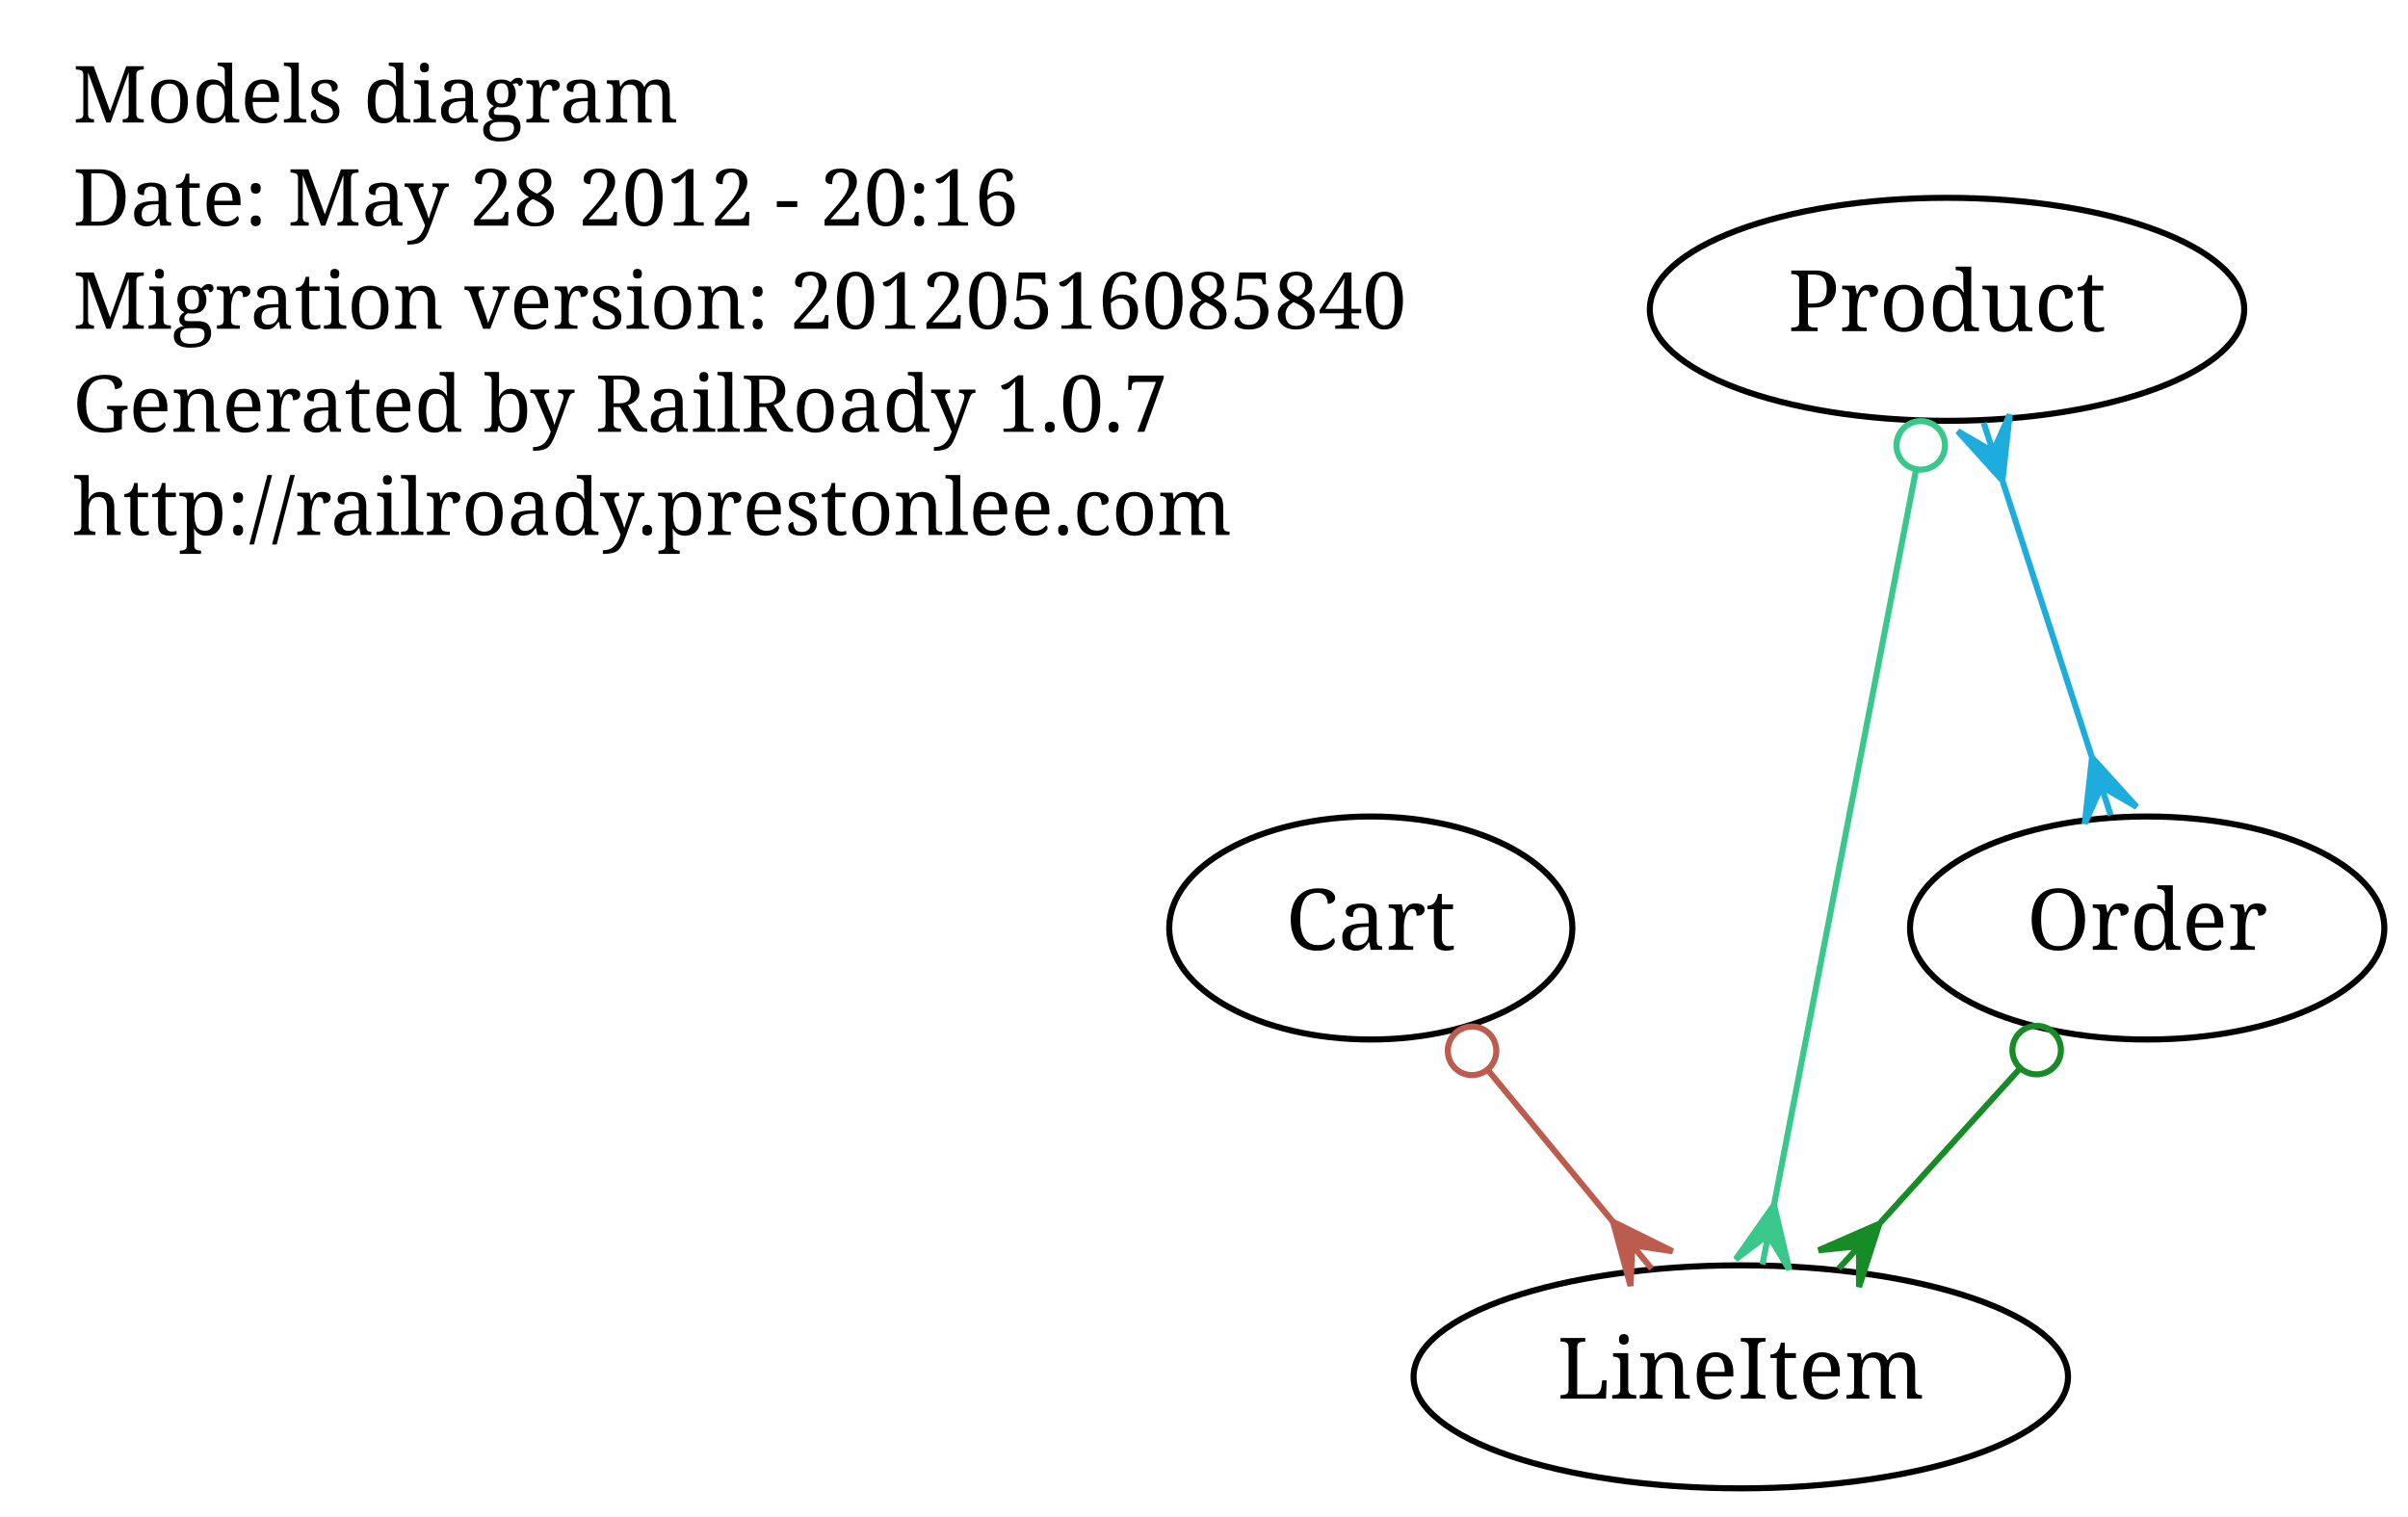
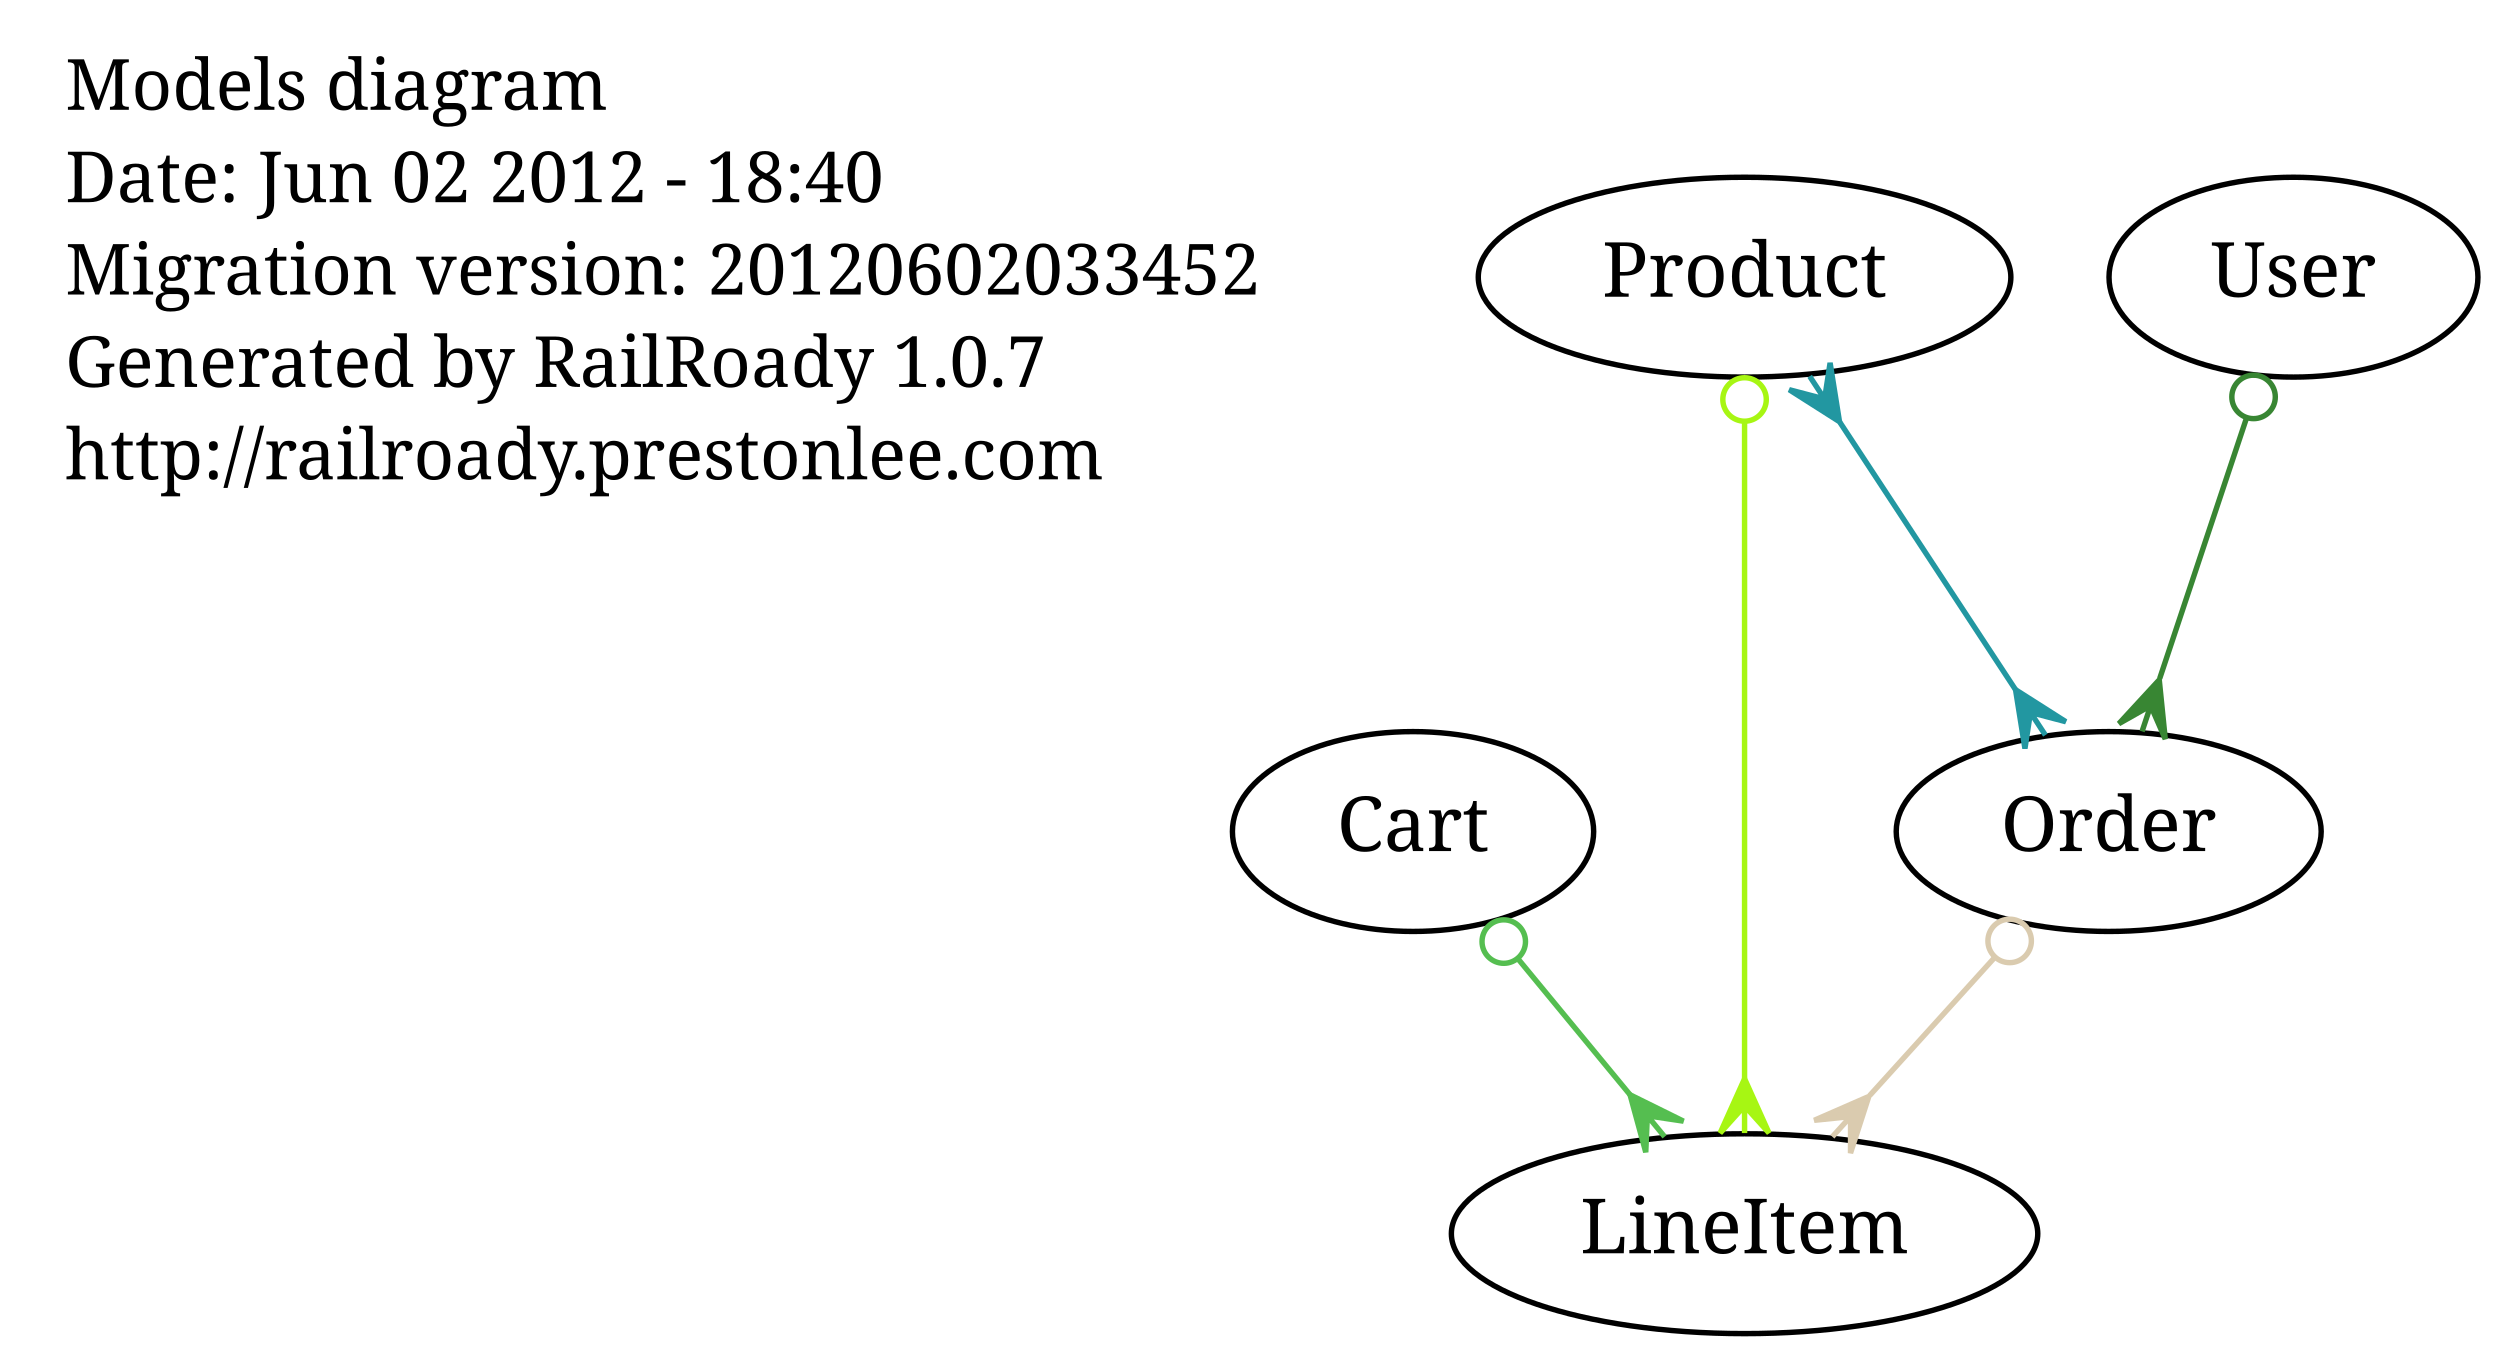
- <svg xmlns="http://www.w3.org/2000/svg" width="397pt" height="250pt" viewBox="0.00 0.00 397.00 250.00">
+ <svg xmlns="http://www.w3.org/2000/svg" width="460pt" height="250pt" viewBox="0.00 0.00 460.00 250.00">
  <g id="graph1" class="graph" transform="scale(1 1) rotate(0) translate(4 246)">
-     <polygon fill="white" stroke="white" points="-4,5 -4,-246 394,-246 394,5 -4,5" />
+     <polygon fill="white" stroke="white" points="-4,5 -4,-246 457,-246 457,5 -4,5" />
    <g id="node1" class="node">
      <text text-anchor="start" x="8" y="-225.8" font-family="Times Roman,serif" font-size="13.00">Models diagram</text>
-       <text text-anchor="start" x="8" y="-208.8" font-family="Times Roman,serif" font-size="13.00">Date: May 28 2012 - 20:16</text>
-       <text text-anchor="start" x="8" y="-191.8" font-family="Times Roman,serif" font-size="13.00">Migration version: 20120516085840</text>
+       <text text-anchor="start" x="8" y="-208.8" font-family="Times Roman,serif" font-size="13.00">Date: Jun 02 2012 - 18:40</text>
+       <text text-anchor="start" x="8" y="-191.8" font-family="Times Roman,serif" font-size="13.00">Migration version: 20120602033452</text>
      <text text-anchor="start" x="8" y="-174.8" font-family="Times Roman,serif" font-size="13.00">Generated by RailRoady 1.0.7</text>
      <text text-anchor="start" x="8" y="-157.8" font-family="Times Roman,serif" font-size="13.00">http://railroady.prestonlee.com</text>
    </g>
    <g id="node2" class="node">
-       <ellipse fill="none" stroke="black" cx="222" cy="-93" rx="33.234" ry="18.385" />
-       <text text-anchor="middle" x="222" y="-89.4" font-family="Times Roman,serif" font-size="14.00">Cart</text>
+       <ellipse fill="none" stroke="black" cx="256" cy="-93" rx="33.234" ry="18.385" />
+       <text text-anchor="middle" x="256" y="-89.4" font-family="Times Roman,serif" font-size="14.00">Cart</text>
    </g>
    <g id="node3" class="node">
-       <ellipse fill="none" stroke="black" cx="283" cy="-19" rx="53.948" ry="18.385" />
-       <text text-anchor="middle" x="283" y="-15.4" font-family="Times Roman,serif" font-size="14.00">LineItem</text>
+       <ellipse fill="none" stroke="black" cx="317" cy="-19" rx="53.948" ry="18.385" />
+       <text text-anchor="middle" x="317" y="-15.4" font-family="Times Roman,serif" font-size="14.00">LineItem</text>
    </g>
    <g id="edge2" class="edge">
-       <path fill="none" stroke="#bb5c4e" d="M241.364,-69.509C247.903,-61.577 255.234,-52.684 261.901,-44.596" />
-       <ellipse fill="none" stroke="#bb5c4e" cx="238.692" cy="-72.75" rx="4" ry="4" />
-       <polygon fill="#bb5c4e" stroke="#bb5c4e" points="261.931,-44.559 271.764,-39.705 265.112,-40.701 268.292,-36.843 268.292,-36.843 268.292,-36.843 265.112,-40.701 264.82,-33.98 261.931,-44.559 261.931,-44.559" />
+       <path fill="none" stroke="#55be50" d="M275.364,-69.509C281.903,-61.577 289.234,-52.684 295.901,-44.596" />
+       <ellipse fill="none" stroke="#55be50" cx="272.692" cy="-72.75" rx="4" ry="4" />
+       <polygon fill="#55be50" stroke="#55be50" points="295.931,-44.559 305.764,-39.705 299.112,-40.701 302.292,-36.843 302.292,-36.843 302.292,-36.843 299.112,-40.701 298.82,-33.98 295.931,-44.559 295.931,-44.559" />
    </g>
    <g id="node4" class="node">
-       <ellipse fill="none" stroke="black" cx="350" cy="-93" rx="39.097" ry="18.385" />
-       <text text-anchor="middle" x="350" y="-89.4" font-family="Times Roman,serif" font-size="14.00">Order</text>
+       <ellipse fill="none" stroke="black" cx="384" cy="-93" rx="39.097" ry="18.385" />
+       <text text-anchor="middle" x="384" y="-89.4" font-family="Times Roman,serif" font-size="14.00">Order</text>
    </g>
    <g id="edge4" class="edge">
-       <path fill="none" stroke="#178b26" d="M329.002,-69.808C321.699,-61.742 313.47,-52.654 306.013,-44.417" />
-       <ellipse fill="none" stroke="#178b26" cx="331.776" cy="-72.872" rx="4" ry="4" />
-       <polygon fill="#178b26" stroke="#178b26" points="305.867,-44.256 302.491,-33.822 302.511,-40.549 299.155,-36.843 299.155,-36.843 299.155,-36.843 302.511,-40.549 295.819,-39.863 305.867,-44.256 305.867,-44.256" />
+       <path fill="none" stroke="#dacbaf" d="M363.002,-69.808C355.699,-61.742 347.47,-52.654 340.013,-44.417" />
+       <ellipse fill="none" stroke="#dacbaf" cx="365.776" cy="-72.872" rx="4" ry="4" />
+       <polygon fill="#dacbaf" stroke="#dacbaf" points="339.867,-44.256 336.491,-33.822 336.511,-40.549 333.155,-36.843 333.155,-36.843 333.155,-36.843 336.511,-40.549 329.819,-39.863 339.867,-44.256 339.867,-44.256" />
    </g>
    <g id="node5" class="node">
      <ellipse fill="none" stroke="black" cx="317" cy="-195" rx="48.998" ry="18.385" />
      <text text-anchor="middle" x="317" y="-191.4" font-family="Times Roman,serif" font-size="14.00">Product</text>
    </g>
    <g id="edge6" class="edge">
-       <path fill="none" stroke="#39c78b" d="M311.858,-168.381C305.57,-135.832 294.97,-80.961 288.516,-47.555" />
-       <ellipse fill="none" stroke="#39c78b" cx="312.667" cy="-172.57" rx="4" ry="4" />
-       <polygon fill="#39c78b" stroke="#39c78b" points="288.474,-47.337 290.996,-36.665 287.526,-42.428 286.577,-37.519 286.577,-37.519 286.577,-37.519 287.526,-42.428 282.159,-38.372 288.474,-47.337 288.474,-47.337" />
+       <path fill="none" stroke="#a7f613" d="M317,-168.381C317,-135.832 317,-80.961 317,-47.555" />
+       <ellipse fill="none" stroke="#a7f613" cx="317" cy="-172.498" rx="4" ry="4" />
+       <polygon fill="#a7f613" stroke="#a7f613" points="317,-47.519 321.5,-37.519 317,-42.519 317,-37.519 317,-37.519 317,-37.519 317,-42.519 312.5,-37.519 317,-47.519 317,-47.519" />
    </g>
    <g id="edge8" class="edge">
-       <path fill="none" stroke="#1eacdd" d="M326.205,-166.548C330.779,-152.411 336.289,-135.379 340.855,-121.266" />
-       <polygon fill="#1eacdd" stroke="#1eacdd" points="326.131,-166.777 318.771,-174.906 324.592,-171.534 323.053,-176.292 323.053,-176.292 323.053,-176.292 324.592,-171.534 327.334,-177.677 326.131,-166.777 326.131,-166.777" />
-       <polygon fill="#1eacdd" stroke="#1eacdd" points="340.907,-121.104 348.267,-112.975 342.447,-116.347 343.986,-111.59 343.986,-111.59 343.986,-111.59 342.447,-116.347 339.704,-110.205 340.907,-121.104 340.907,-121.104" />
+       <path fill="none" stroke="#2297a1" d="M334.514,-168.337C344.487,-153.154 356.929,-134.212 366.843,-119.12" />
+       <polygon fill="#2297a1" stroke="#2297a1" points="334.468,-168.406 325.217,-174.294 331.723,-172.585 328.978,-176.764 328.978,-176.764 328.978,-176.764 331.723,-172.585 332.739,-179.235 334.468,-168.406 334.468,-168.406" />
+       <polygon fill="#2297a1" stroke="#2297a1" points="366.86,-119.094 376.111,-113.207 369.605,-114.915 372.35,-110.736 372.35,-110.736 372.35,-110.736 369.605,-114.915 368.589,-108.266 366.86,-119.094 366.86,-119.094" />
+     </g>
+     <g id="node6" class="node">
+       <ellipse fill="none" stroke="black" cx="418" cy="-195" rx="33.941" ry="18.385" />
+       <text text-anchor="middle" x="418" y="-191.4" font-family="Times Roman,serif" font-size="14.00">User</text>
+     </g>
+     <g id="edge10" class="edge">
+       <path fill="none" stroke="#388633" d="M409.311,-168.934C404.441,-154.322 398.363,-136.088 393.384,-121.151" />
+       <ellipse fill="none" stroke="#388633" cx="410.657" cy="-172.97" rx="4" ry="4" />
+       <polygon fill="#388633" stroke="#388633" points="393.303,-120.908 394.41,-109.999 391.722,-116.165 390.141,-111.422 390.141,-111.422 390.141,-111.422 391.722,-116.165 385.871,-112.845 393.303,-120.908 393.303,-120.908" />
    </g>
  </g>
</svg>
